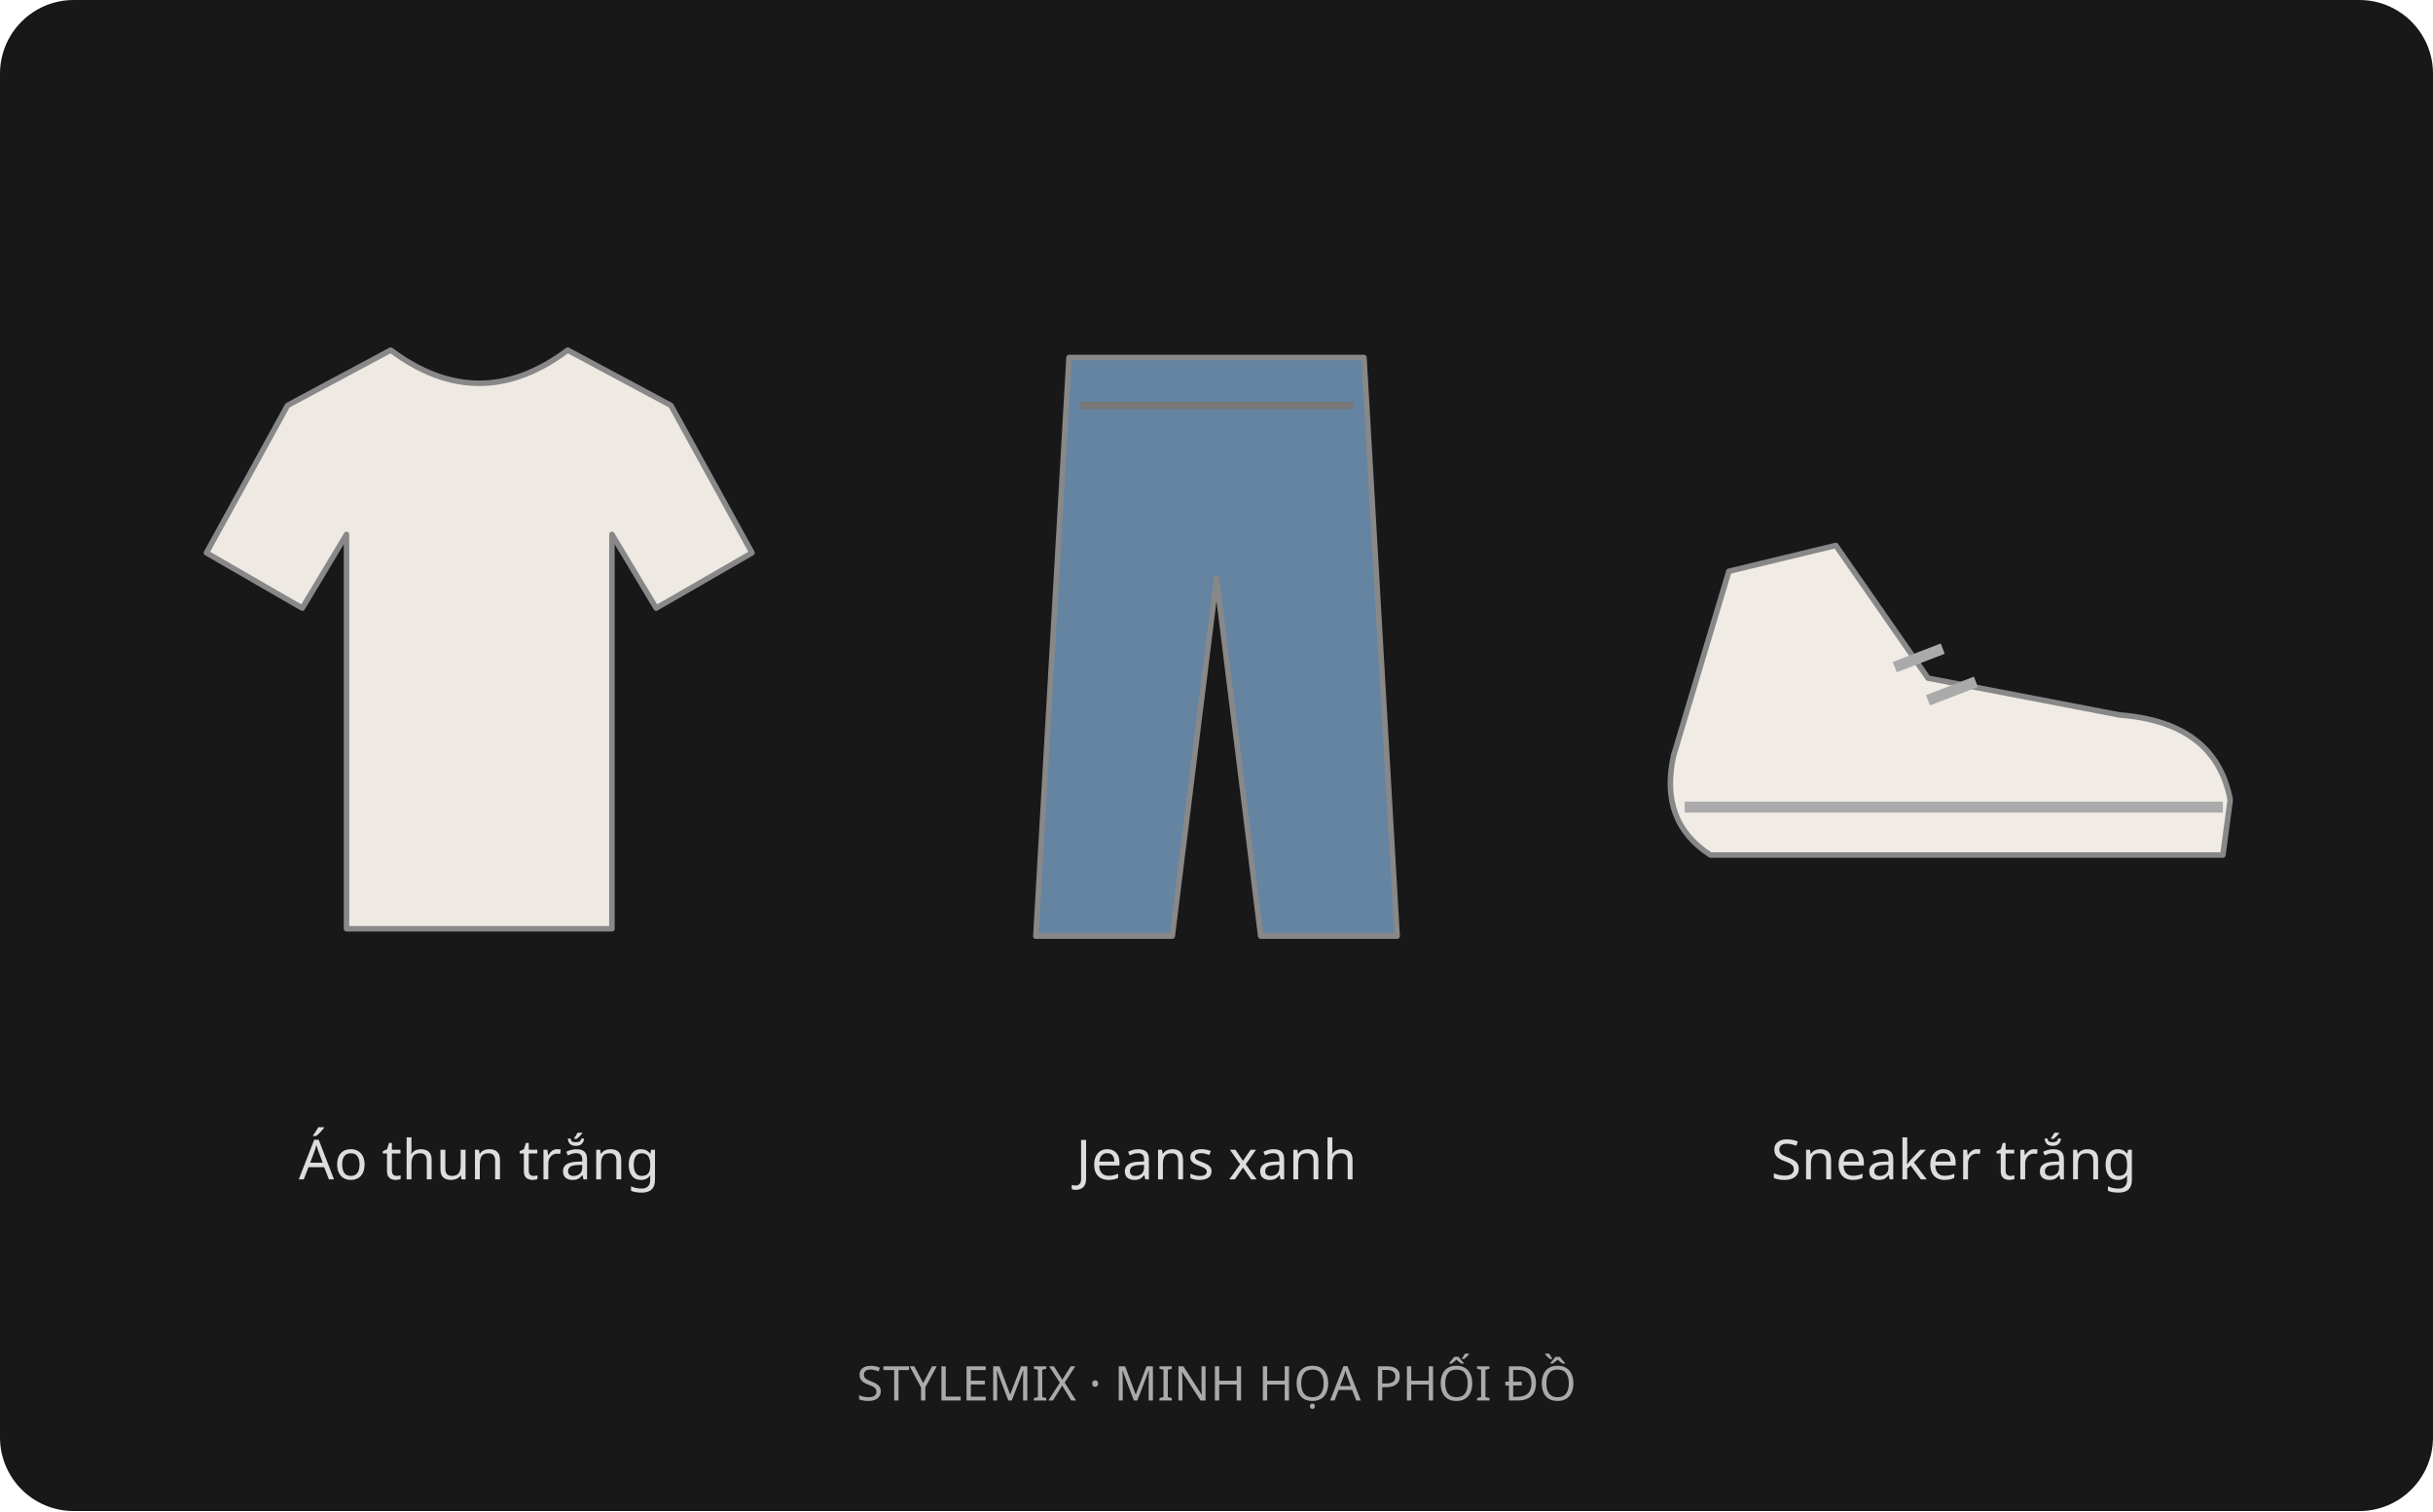
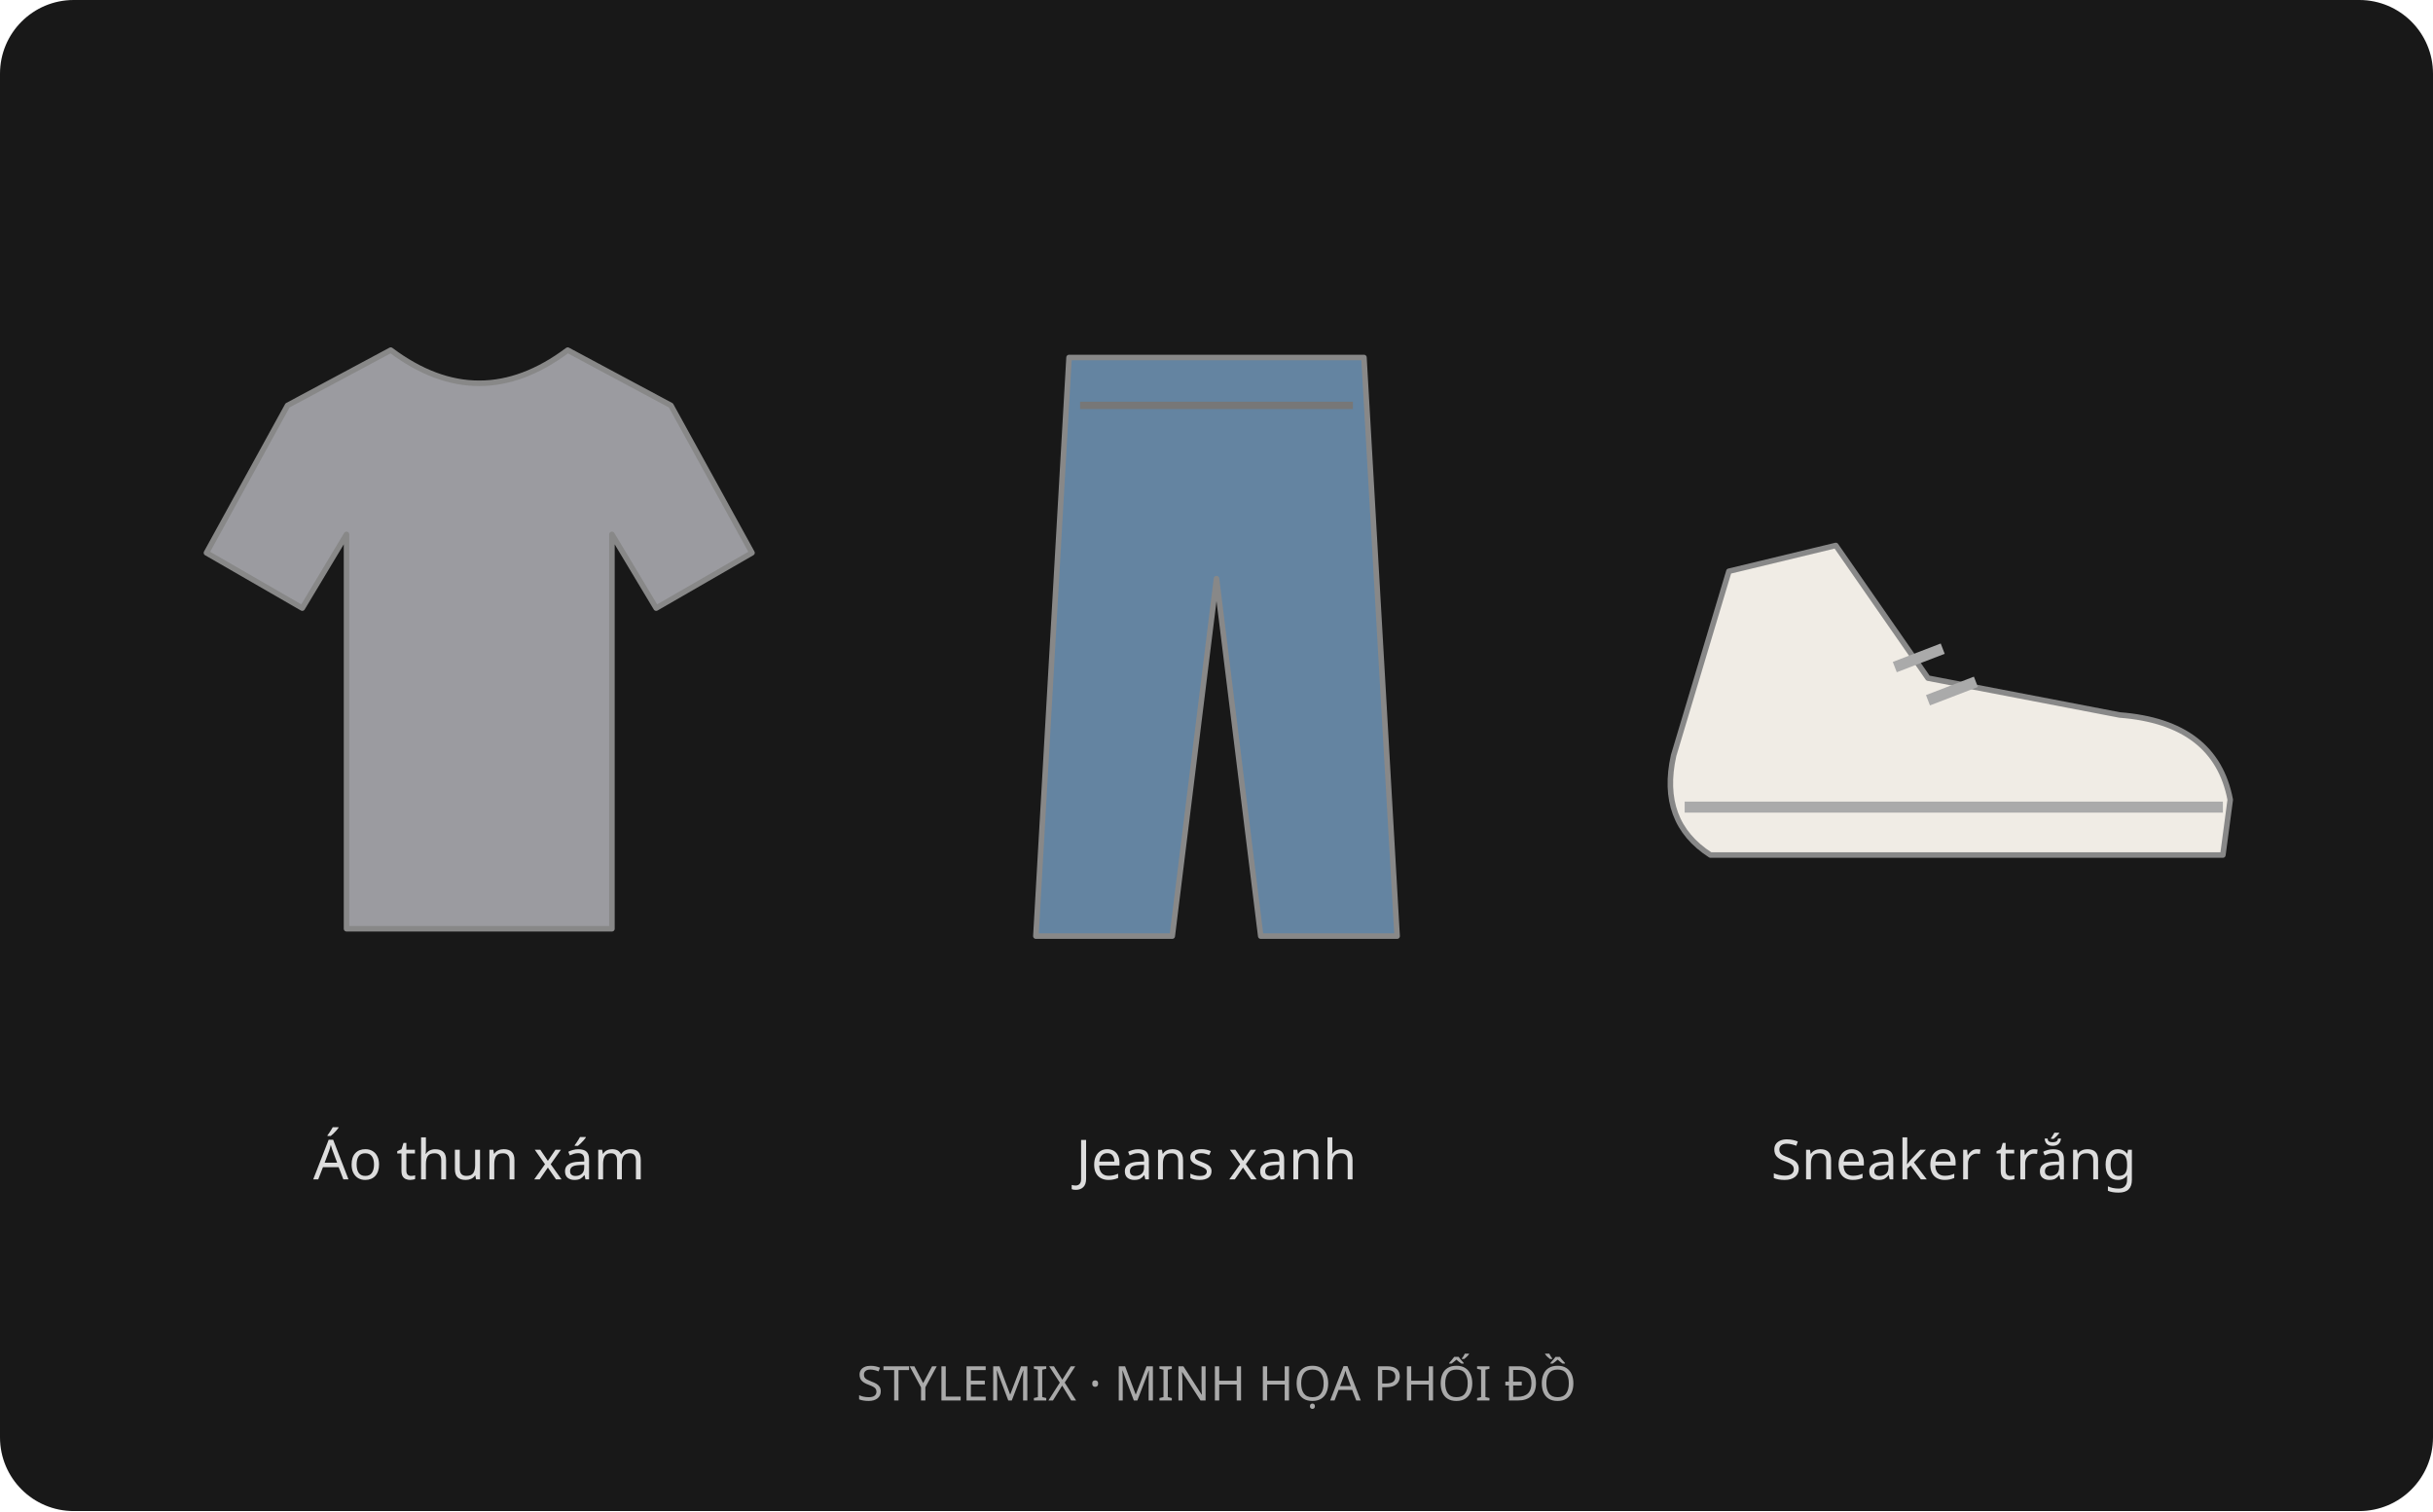
<svg xmlns="http://www.w3.org/2000/svg" viewBox="0 0 660 410" role="img">
  <rect width="660" height="410" rx="20" fill="#181818" />
  <g transform="translate(30,75)">
-     <path d="M48 35 76 20Q100 38 124 20L152 35 174 75 148 90 136 70 136 177 64 177 64 70 52 90 26 75Z" fill="#eeeae3" stroke="#888" stroke-width="1.5" stroke-linejoin="round" />
+     <path d="M48 35 76 20Q100 38 124 20L152 35 174 75 148 90 136 70 136 177 64 177 64 70 52 90 26 75Z" fill="#9b9ba0" stroke="#888" stroke-width="1.5" stroke-linejoin="round" />
  </g>
-   <text x="130" y="320" text-anchor="middle" fill="#ddd" font-family="sans-serif" font-size="15">Áo thun trắng</text>
+   <text x="130" y="320" text-anchor="middle" fill="#ddd" font-family="sans-serif" font-size="15">Áo thun xám</text>
  <g transform="translate(230,75)">
    <path d="M60 22H140L149 179H112L100 82 88 179H51Z" fill="#6484a1" stroke="#888" stroke-width="1.5" stroke-linejoin="round" />
    <path d="M63 35H137" stroke="#777" stroke-width="2" />
  </g>
  <text x="330" y="320" text-anchor="middle" fill="#ddd" font-family="sans-serif" font-size="15">Jeans xanh</text>
  <g transform="translate(430,75)">
    <path d="M39 80 68 73 93 109 145 119Q171 121 175 142L173 157H34Q20 148 24 130Z" fill="#f0ece5" stroke="#888" stroke-width="1.5" stroke-linejoin="round" />
    <path d="M27 144H173M84 106 97 101M93 115 106 110" stroke="#aaa" stroke-width="3" />
  </g>
  <text x="530" y="320" text-anchor="middle" fill="#ddd" font-family="sans-serif" font-size="15">Sneaker trắng</text>
  <text x="330" y="380" text-anchor="middle" fill="#aaa" font-family="sans-serif" font-size="13">STYLEMIX · MINH HỌA PHỐI ĐỒ</text>
</svg>
